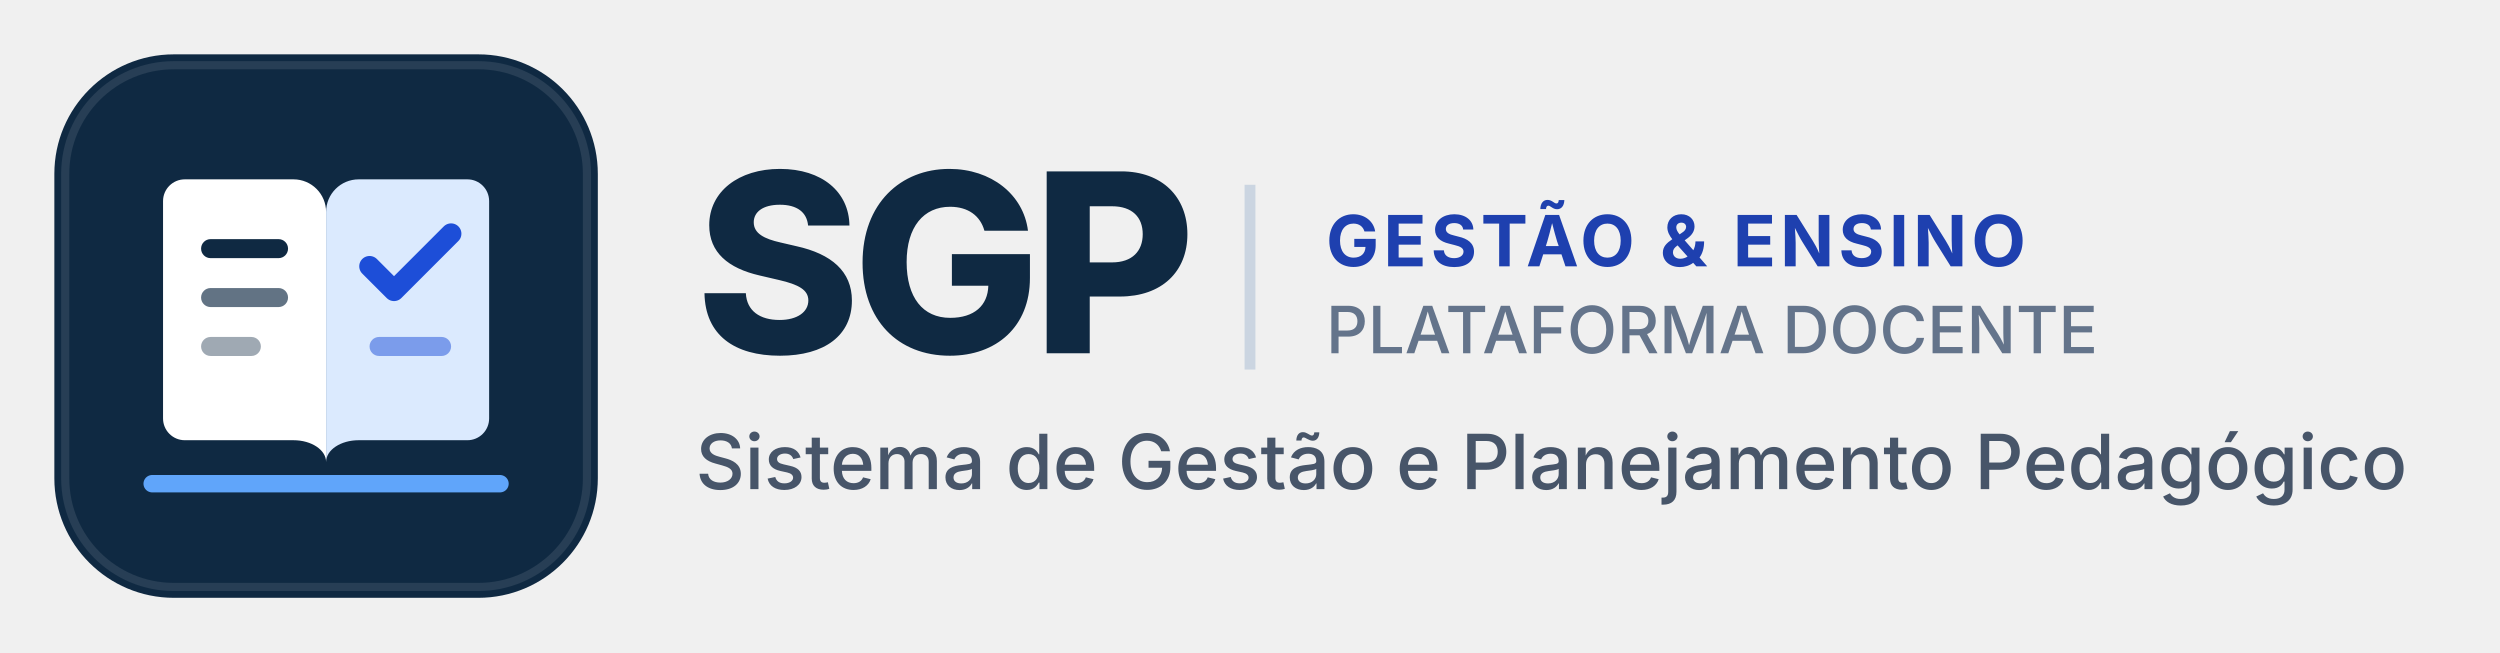
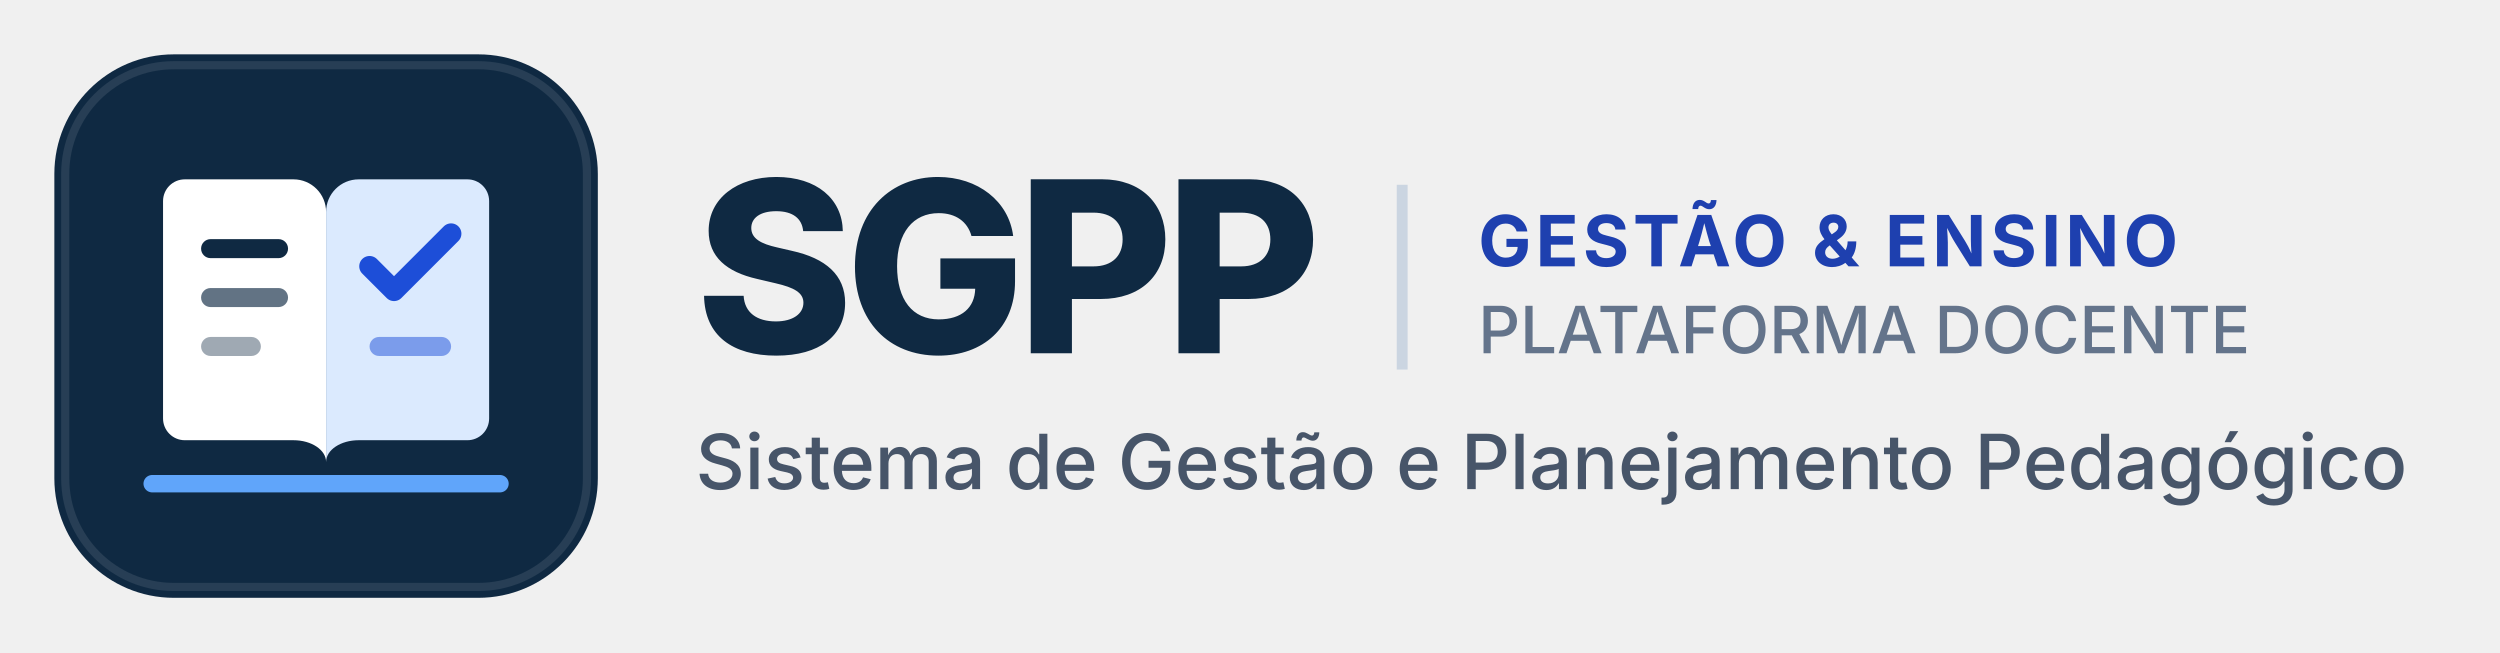
<svg xmlns="http://www.w3.org/2000/svg" viewBox="0 0 460 120" fill="none">
  <rect x="10" y="10" width="100" height="100" rx="22" fill="#0F2942" />
  <rect x="12" y="12" width="96" height="96" rx="20" stroke="#FFFFFF" stroke-opacity="0.1" stroke-width="1.5" />
  <path d="M30 37C30 34.791 31.791 33 34 33H54C57.314 33 60 35.686 60 39V85C60 82.791 57.314 81 54 81H34C31.791 81 30 79.209 30 77V37Z" fill="#FFFFFF" />
  <path d="M90 37C90 34.791 88.209 33 86 33H66C62.686 33 60 35.686 60 39V85C60 82.791 62.686 81 66 81H86C88.209 81 90 79.209 90 77V37Z" fill="#DBEAFE" />
  <rect x="37" y="44" width="16" height="3.5" rx="1.75" fill="#0F2942" />
  <rect x="37" y="53" width="16" height="3.5" rx="1.75" fill="#0F2942" fill-opacity="0.65" />
  <rect x="37" y="62" width="11" height="3.5" rx="1.75" fill="#0F2942" fill-opacity="0.4" />
  <path d="M68 49L72.5 53.5L83 43" stroke="#1D4ED8" stroke-width="3.8" stroke-linecap="round" stroke-linejoin="round" />
  <rect x="68" y="62" width="15" height="3.5" rx="1.75" fill="#1D4ED8" fill-opacity="0.5" />
  <path d="M28 89H92" stroke="#60A5FA" stroke-width="3.2" stroke-linecap="round" />
-   <text x="128" y="65" font-family="'Inter', system-ui, -apple-system, sans-serif" font-size="46" font-weight="800" fill="#0F2942" letter-spacing="-1.5">SGP</text>
-   <line x1="230" y1="34" x2="230" y2="68" stroke="#CBD5E1" stroke-width="2" />
-   <text x="244" y="49" font-family="'Inter', system-ui, -apple-system, sans-serif" font-size="13" font-weight="700" fill="#1E40AF" letter-spacing="0.8">GESTÃO &amp; ENSINO</text>
-   <text x="244" y="65" font-family="'Inter', system-ui, -apple-system, sans-serif" font-size="12" font-weight="500" fill="#64748B">PLATAFORMA DOCENTE</text>
+   <text x="128" y="65" font-family="'Inter', system-ui, -apple-system, sans-serif" font-size="44" font-weight="800" fill="#0F2942" letter-spacing="-1.5">SGPP</text>
+   <line x1="258" y1="34" x2="258" y2="68" stroke="#CBD5E1" stroke-width="2" />
+   <text x="272" y="49" font-family="'Inter', system-ui, -apple-system, sans-serif" font-size="13" font-weight="700" fill="#1E40AF" letter-spacing="0.8">GESTÃO &amp; ENSINO</text>
+   <text x="272" y="65" font-family="'Inter', system-ui, -apple-system, sans-serif" font-size="12" font-weight="500" fill="#64748B">PLATAFORMA DOCENTE</text>
  <text x="128" y="90" font-family="'Inter', system-ui, -apple-system, sans-serif" font-size="14" font-weight="500" fill="#475569">Sistema de Gestão e Planejamento Pedagógico</text>
</svg>
